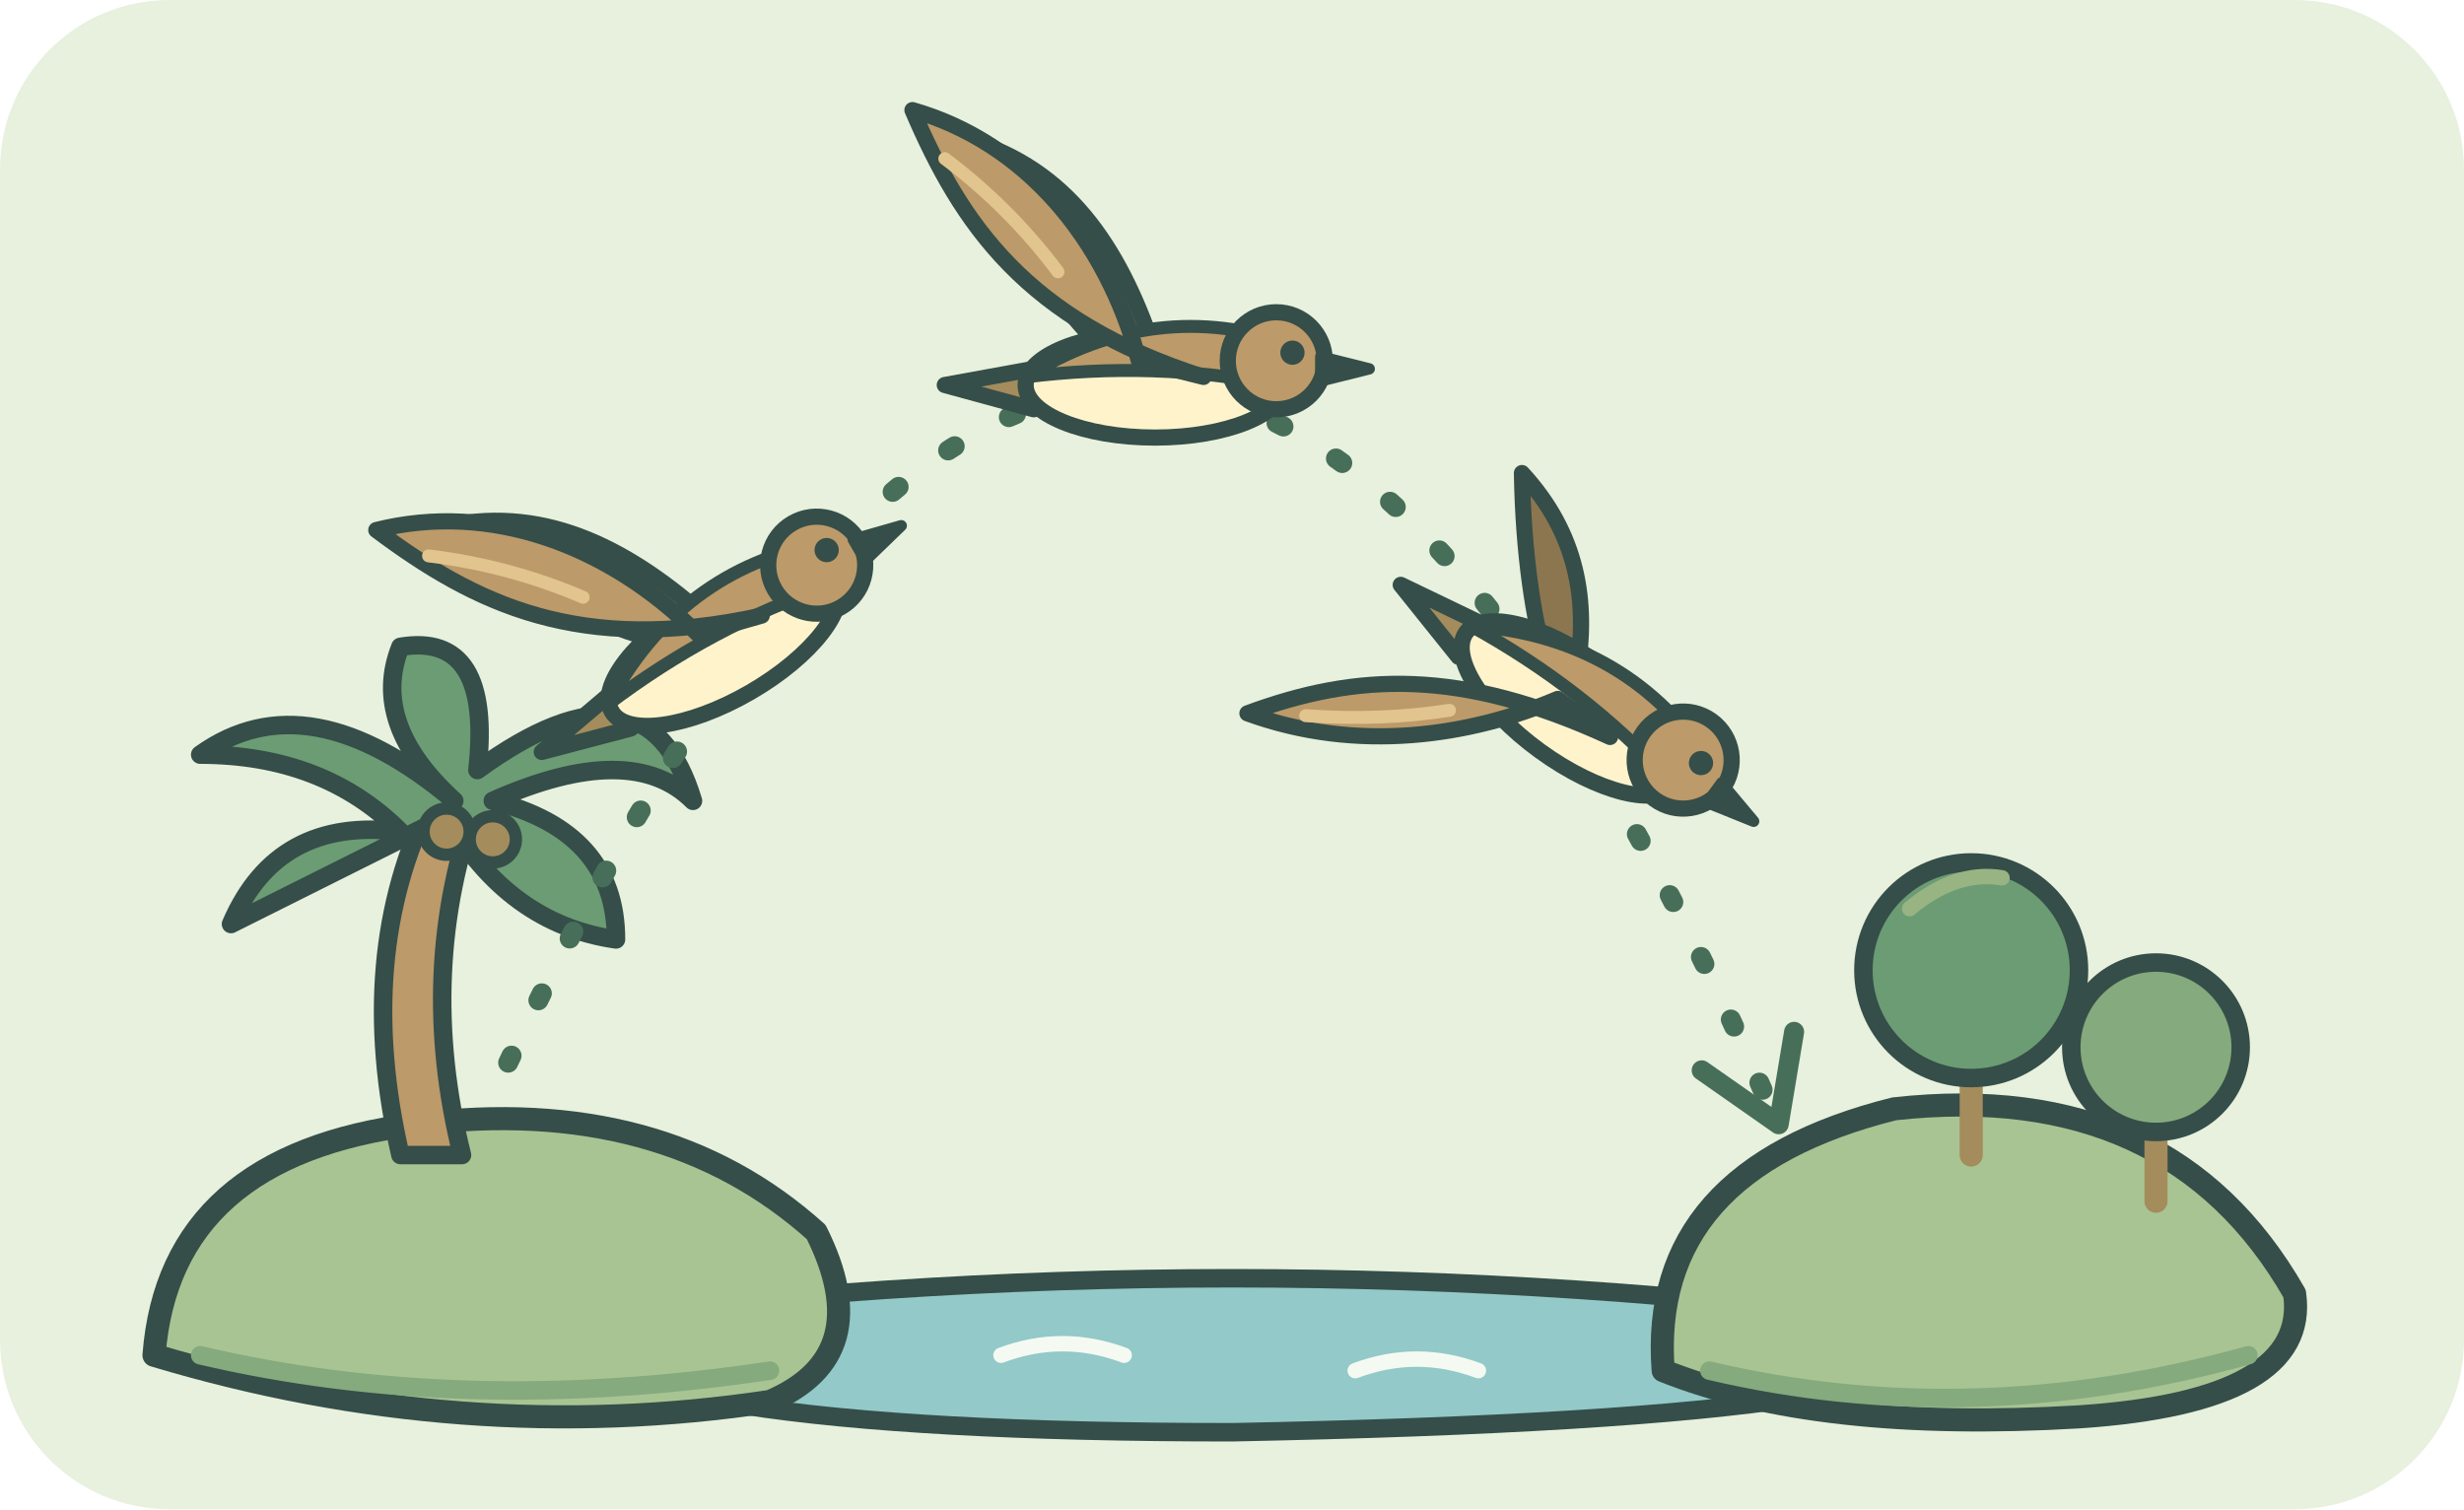
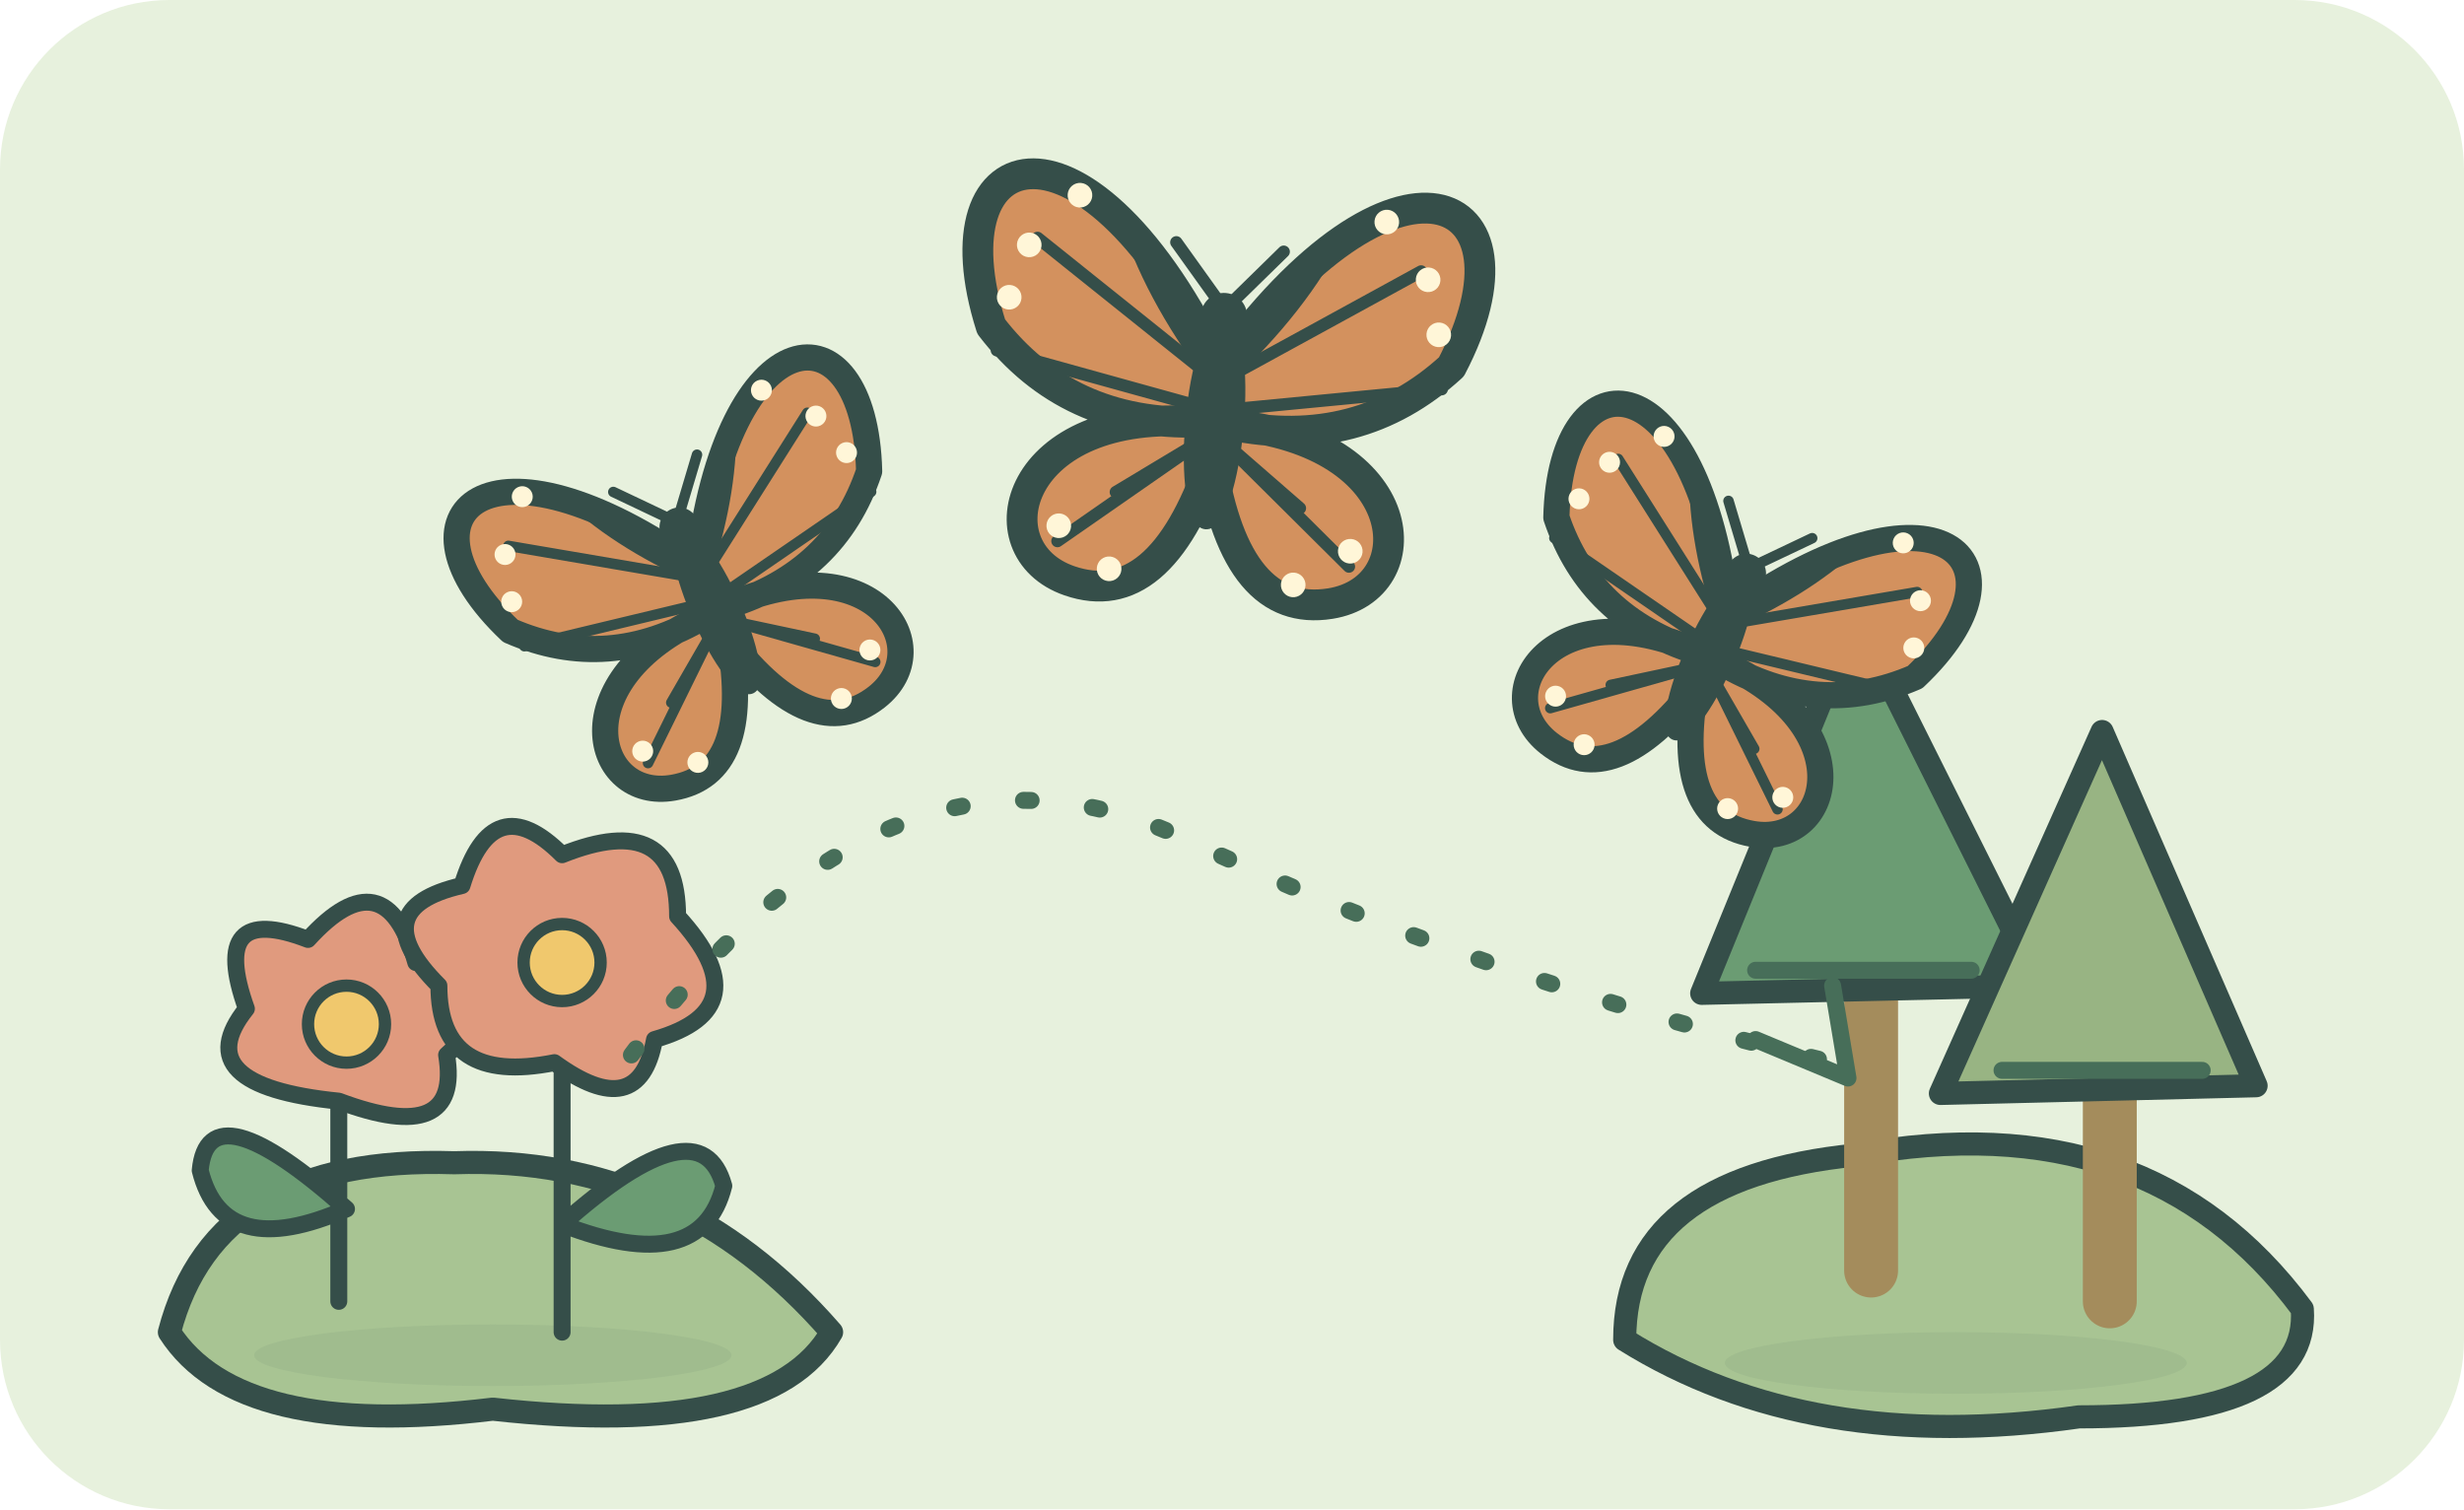
<svg xmlns="http://www.w3.org/2000/svg" viewBox="0 0 320 196" width="320" height="196" role="img" aria-labelledby="migration-art-title">
  <rect width="320" height="196" rx="22" fill="#E7F1DD" />
  <g stroke="#354E49" stroke-width="3" stroke-linecap="round" stroke-linejoin="round">
-     <path d="M70 172Q160 160 250 172Q262 184 160 186Q78 186 70 172Z" fill="#93C9C8" stroke-width="2.4" />
-     <path d="M130 176q8-3 16 0M176 178q8-3 16 0" fill="none" stroke="#F4FAF2" stroke-width="2" />
-     <path d="M20 176Q22 150 54 146Q86 142 106 160Q114 176 100 182Q60 188 20 176Z" fill="#A8C493" />
-     <path d="M26 176Q60 184 100 178" fill="none" stroke="#85AA7D" stroke-width="2.4" />
-     <path d="M52 150Q46 124 56 104L62 104Q54 126 60 150Z" fill="#BC9A69" stroke-width="2.4" />
-     <path d="M59 104Q40 88 26 98Q42 98 52 108Q36 106 30 120Q46 112 58 106Q66 120 80 122Q80 108 64 104Q82 96 90 104Q84 84 62 100Q64 82 52 84Q48 94 59 104Z" fill="#6B9C73" stroke-width="2.4" />
-     <circle cx="58" cy="108" r="3" fill="#A48C5C" stroke-width="1.6" />
-     <circle cx="64" cy="109" r="3" fill="#A48C5C" stroke-width="1.6" />
-     <path d="M216 178Q214 152 246 144Q282 140 298 168Q300 182 270 184Q236 186 216 178Z" fill="#A8C493" />
-     <path d="M222 178Q256 186 292 176" fill="none" stroke="#85AA7D" stroke-width="2.4" />
-     <path d="M256 150v-14M280 156v-12" fill="none" stroke="#A48C5C" />
-     <circle cx="256" cy="126" r="14" fill="#6B9C73" stroke-width="2.4" />
-     <circle cx="280" cy="136" r="11" fill="#85AA7D" stroke-width="2.4" />
-     <path d="M248 118q6-5 12-4" fill="none" stroke="#98B483" stroke-width="2" />
-     <path d="M66 138Q150-40 230 144" fill="none" stroke="#476E59" stroke-width="2.6" stroke-dasharray="1 8" />
-     <path d="M221 139l10 7 2-12" fill="none" stroke="#476E59" stroke-width="2.6" />
-     <g transform="translate(94 84) rotate(-30) scale(1.05)">
-       <path d="M0-4C-4-16-10-26-22-30C-18-18-12-10-6-4Z" fill="#8C7650" stroke-width="2" />
-       <path d="M-15-2L-26 0-15 3Z" fill="#A48C5C" stroke-width="2" />
-       <ellipse rx="16" ry="6.5" fill="#FFF3CC" stroke-width="2" />
-       <path d="M-16-1Q0-11 17-5L15 0Q0-3-16-1Z" fill="#BC9A69" stroke-width="1.6" />
-       <path d="M-2-3C-6-18-16-30-30-34C-24-20-16-8 6-1Z" fill="#BC9A69" stroke-width="2" />
-       <path d="M-12-14Q-18-22-26-28" fill="none" stroke="#E2C48E" stroke-width="1.6" />
-       <circle cx="15" cy="-3" r="6" fill="#BC9A69" stroke-width="2" />
-       <circle cx="17" cy="-4" r="1.5" fill="#354E49" stroke="none" />
-       <path d="M20.5-3.5l6 1.5-6 1.5Z" fill="#354E49" stroke-width="1.4" />
+     <path d="M22 173Q28 150 59 151Q88 150 108 173Q100 187 64 183Q31 187 22 173Z" fill="#A8C493" />
+     <path d="M211 174Q211 153 241 150Q279 143 299 170Q300 184 270 184Q235 189 211 174Z" fill="#A8C493" />
+     <ellipse cx="64" cy="176" rx="31" ry="4" fill="#739174" opacity=".16" stroke="none" />
+     <ellipse cx="254" cy="177" rx="30" ry="4" fill="#739174" opacity=".16" stroke="none" />
+     <path d="M44 169v-28M73 173v-36M45 157q-18-16-19-5 3 12 19 5M73 159q18-16 21-5-3 12-21 5" fill="#6B9C73" stroke-width="2.2" />
+     <g fill="#E09A7E" stroke-width="2.2">
+       <path d="M44 143Q24 141 32 131Q27 117 40 122Q50 111 54 125Q69 127 58 137Q60 149 44 143Z" />
+       <path d="M72 138Q57 141 57 128Q47 118 60 115Q64 102 73 111Q88 105 88 119Q99 131 85 135Q83 146 72 138Z" />
    </g>
-     <g transform="translate(150 50) scale(1.05)">
-       <path d="M0-4C-4-16-10-26-22-30C-18-18-12-10-6-4Z" fill="#8C7650" stroke-width="2" />
-       <path d="M-15-2L-26 0-15 3Z" fill="#A48C5C" stroke-width="2" />
-       <ellipse rx="16" ry="6.5" fill="#FFF3CC" stroke-width="2" />
-       <path d="M-16-1Q0-11 17-5L15 0Q0-3-16-1Z" fill="#BC9A69" stroke-width="1.6" />
-       <path d="M-2-3C-6-18-16-30-30-34C-24-20-16-8 6-1Z" fill="#BC9A69" stroke-width="2" />
-       <path d="M-12-14Q-18-22-26-28" fill="none" stroke="#E2C48E" stroke-width="1.6" />
-       <circle cx="15" cy="-3" r="6" fill="#BC9A69" stroke-width="2" />
-       <circle cx="17" cy="-4" r="1.5" fill="#354E49" stroke="none" />
-       <path d="M20.5-3.5l6 1.5-6 1.5Z" fill="#354E49" stroke-width="1.4" />
+     <circle cx="45" cy="133" r="5" fill="#F0C86D" stroke-width="1.6" />
+     <circle cx="73" cy="125" r="5" fill="#F0C86D" stroke-width="1.6" />
+     <path d="M243 165L243 116M274 169L274 128" stroke="#A48C5C" stroke-width="7" />
+     <path d="M221 129L241 80L265 128Z" fill="#6B9C73" />
+     <path d="M252 142L273 95L293 141Z" fill="#98B483" />
+     <path d="M228 126L256 126M260 139L286 139" stroke="#476E59" stroke-width="2.2" />
+     <path d="M82 137Q116 91 154 109T238 138" fill="none" stroke="#476E59" stroke-width="2.2" stroke-dasharray="1 8" />
+     <path d="M228 135L240 140L238 128" fill="none" stroke="#476E59" stroke-width="2.2" />
+     <g transform="translate(92 77) rotate(-24) scale(0.85)">
+       <path d="M0-4C-20-38-40-31-30-7Q-19 5-2 3C-26 3-29 22-17 25Q-5 28 0 8Q5 28 17 25C29 22 26 3 2 3Q19 5 30-7C40-31 20-38 0-4Z" fill="#D3915E" stroke-width="4" />
+       <path d="M-1-3L-25-19M-2 1L-29-4M-1 5L-19 20M1-3L25-19M2 1L29-4M1 5L19 20" fill="none" stroke-width="1.6" />
+       <path d="M-1-3Q-10-13-14-23M1-3Q10-13 14-23M-1 5L-12 13M1 5L12 13" fill="none" stroke-width="1.6" />
+       <ellipse cy="3" rx="3" ry="13" fill="#354E49" stroke-width="1.6" />
+       <circle cy="-11" r="3" fill="#354E49" stroke="none" />
+       <path d="M-1-13L-7-20M1-13L7-20" fill="none" stroke-width="1.6" />
+       <g fill="#FFF6D8" stroke="none">
+         <circle cx="-26" cy="-18" r="1.6" />
+         <circle cx="-28" cy="-11" r="1.6" />
+         <circle cx="-20" cy="-25" r="1.6" />
+         <circle cx="26" cy="-18" r="1.6" />
+         <circle cx="28" cy="-11" r="1.6" />
+         <circle cx="20" cy="-25" r="1.6" />
+         <circle cx="-19" cy="18" r="1.6" />
+         <circle cx="-12" cy="23" r="1.6" />
+         <circle cx="19" cy="18" r="1.6" />
+         <circle cx="12" cy="23" r="1.6" />
+       </g>
    </g>
-     <g transform="translate(204 92) rotate(36) scale(1.05)">
-       <path d="M-2-4C-6-12-12-18-22-20C-16-12-10-6-6-3Z" fill="#8C7650" stroke-width="2" />
-       <path d="M-15-2L-26 0-15 3Z" fill="#A48C5C" stroke-width="2" />
-       <ellipse rx="16" ry="6.5" fill="#FFF3CC" stroke-width="2" />
-       <path d="M-16-1Q0-11 17-5L15 0Q0-3-16-1Z" fill="#BC9A69" stroke-width="1.6" />
-       <path d="M-2 0C-8 10-18 20-32 24C-24 12-14 4 6 0Z" fill="#BC9A69" stroke-width="2" />
-       <path d="M-12 9Q-18 15-26 20" fill="none" stroke="#E2C48E" stroke-width="1.6" />
-       <circle cx="15" cy="-3" r="6" fill="#BC9A69" stroke-width="2" />
-       <circle cx="17" cy="-4" r="1.5" fill="#354E49" stroke="none" />
-       <path d="M20.5-3.5l6 1.5-6 1.5Z" fill="#354E49" stroke-width="1.4" />
+     <g transform="translate(158 52) rotate(5) scale(1)">
+       <path d="M0-4C-20-38-40-31-30-7Q-19 5-2 3C-26 3-29 22-17 25Q-5 28 0 8Q5 28 17 25C29 22 26 3 2 3Q19 5 30-7C40-31 20-38 0-4Z" fill="#D3915E" stroke-width="4" />
+       <path d="M-1-3L-25-19M-2 1L-29-4M-1 5L-19 20M1-3L25-19M2 1L29-4M1 5L19 20" fill="none" stroke-width="1.6" />
+       <path d="M-1-3Q-10-13-14-23M1-3Q10-13 14-23M-1 5L-12 13M1 5L12 13" fill="none" stroke-width="1.6" />
+       <ellipse cy="3" rx="3" ry="13" fill="#354E49" stroke-width="1.6" />
+       <circle cy="-11" r="3" fill="#354E49" stroke="none" />
+       <path d="M-1-13L-7-20M1-13L7-20" fill="none" stroke-width="1.6" />
+       <g fill="#FFF6D8" stroke="none">
+         <circle cx="-26" cy="-18" r="1.6" />
+         <circle cx="-28" cy="-11" r="1.6" />
+         <circle cx="-20" cy="-25" r="1.6" />
+         <circle cx="26" cy="-18" r="1.6" />
+         <circle cx="28" cy="-11" r="1.6" />
+         <circle cx="20" cy="-25" r="1.6" />
+         <circle cx="-19" cy="18" r="1.6" />
+         <circle cx="-12" cy="23" r="1.6" />
+         <circle cx="19" cy="18" r="1.6" />
+         <circle cx="12" cy="23" r="1.6" />
+       </g>
+     </g>
+     <g transform="translate(223 83) rotate(24) scale(0.85)">
+       <path d="M0-4C-20-38-40-31-30-7Q-19 5-2 3C-26 3-29 22-17 25Q-5 28 0 8Q5 28 17 25C29 22 26 3 2 3Q19 5 30-7C40-31 20-38 0-4Z" fill="#D3915E" stroke-width="4" />
+       <path d="M-1-3L-25-19M-2 1L-29-4M-1 5L-19 20M1-3L25-19M2 1L29-4M1 5L19 20" fill="none" stroke-width="1.6" />
+       <path d="M-1-3Q-10-13-14-23M1-3Q10-13 14-23M-1 5L-12 13M1 5L12 13" fill="none" stroke-width="1.6" />
+       <ellipse cy="3" rx="3" ry="13" fill="#354E49" stroke-width="1.6" />
+       <circle cy="-11" r="3" fill="#354E49" stroke="none" />
+       <path d="M-1-13L-7-20M1-13L7-20" fill="none" stroke-width="1.6" />
+       <g fill="#FFF6D8" stroke="none">
+         <circle cx="-26" cy="-18" r="1.6" />
+         <circle cx="-28" cy="-11" r="1.6" />
+         <circle cx="-20" cy="-25" r="1.6" />
+         <circle cx="26" cy="-18" r="1.6" />
+         <circle cx="28" cy="-11" r="1.6" />
+         <circle cx="20" cy="-25" r="1.6" />
+         <circle cx="-19" cy="18" r="1.6" />
+         <circle cx="-12" cy="23" r="1.6" />
+         <circle cx="19" cy="18" r="1.6" />
+         <circle cx="12" cy="23" r="1.6" />
+       </g>
    </g>
  </g>
</svg>
